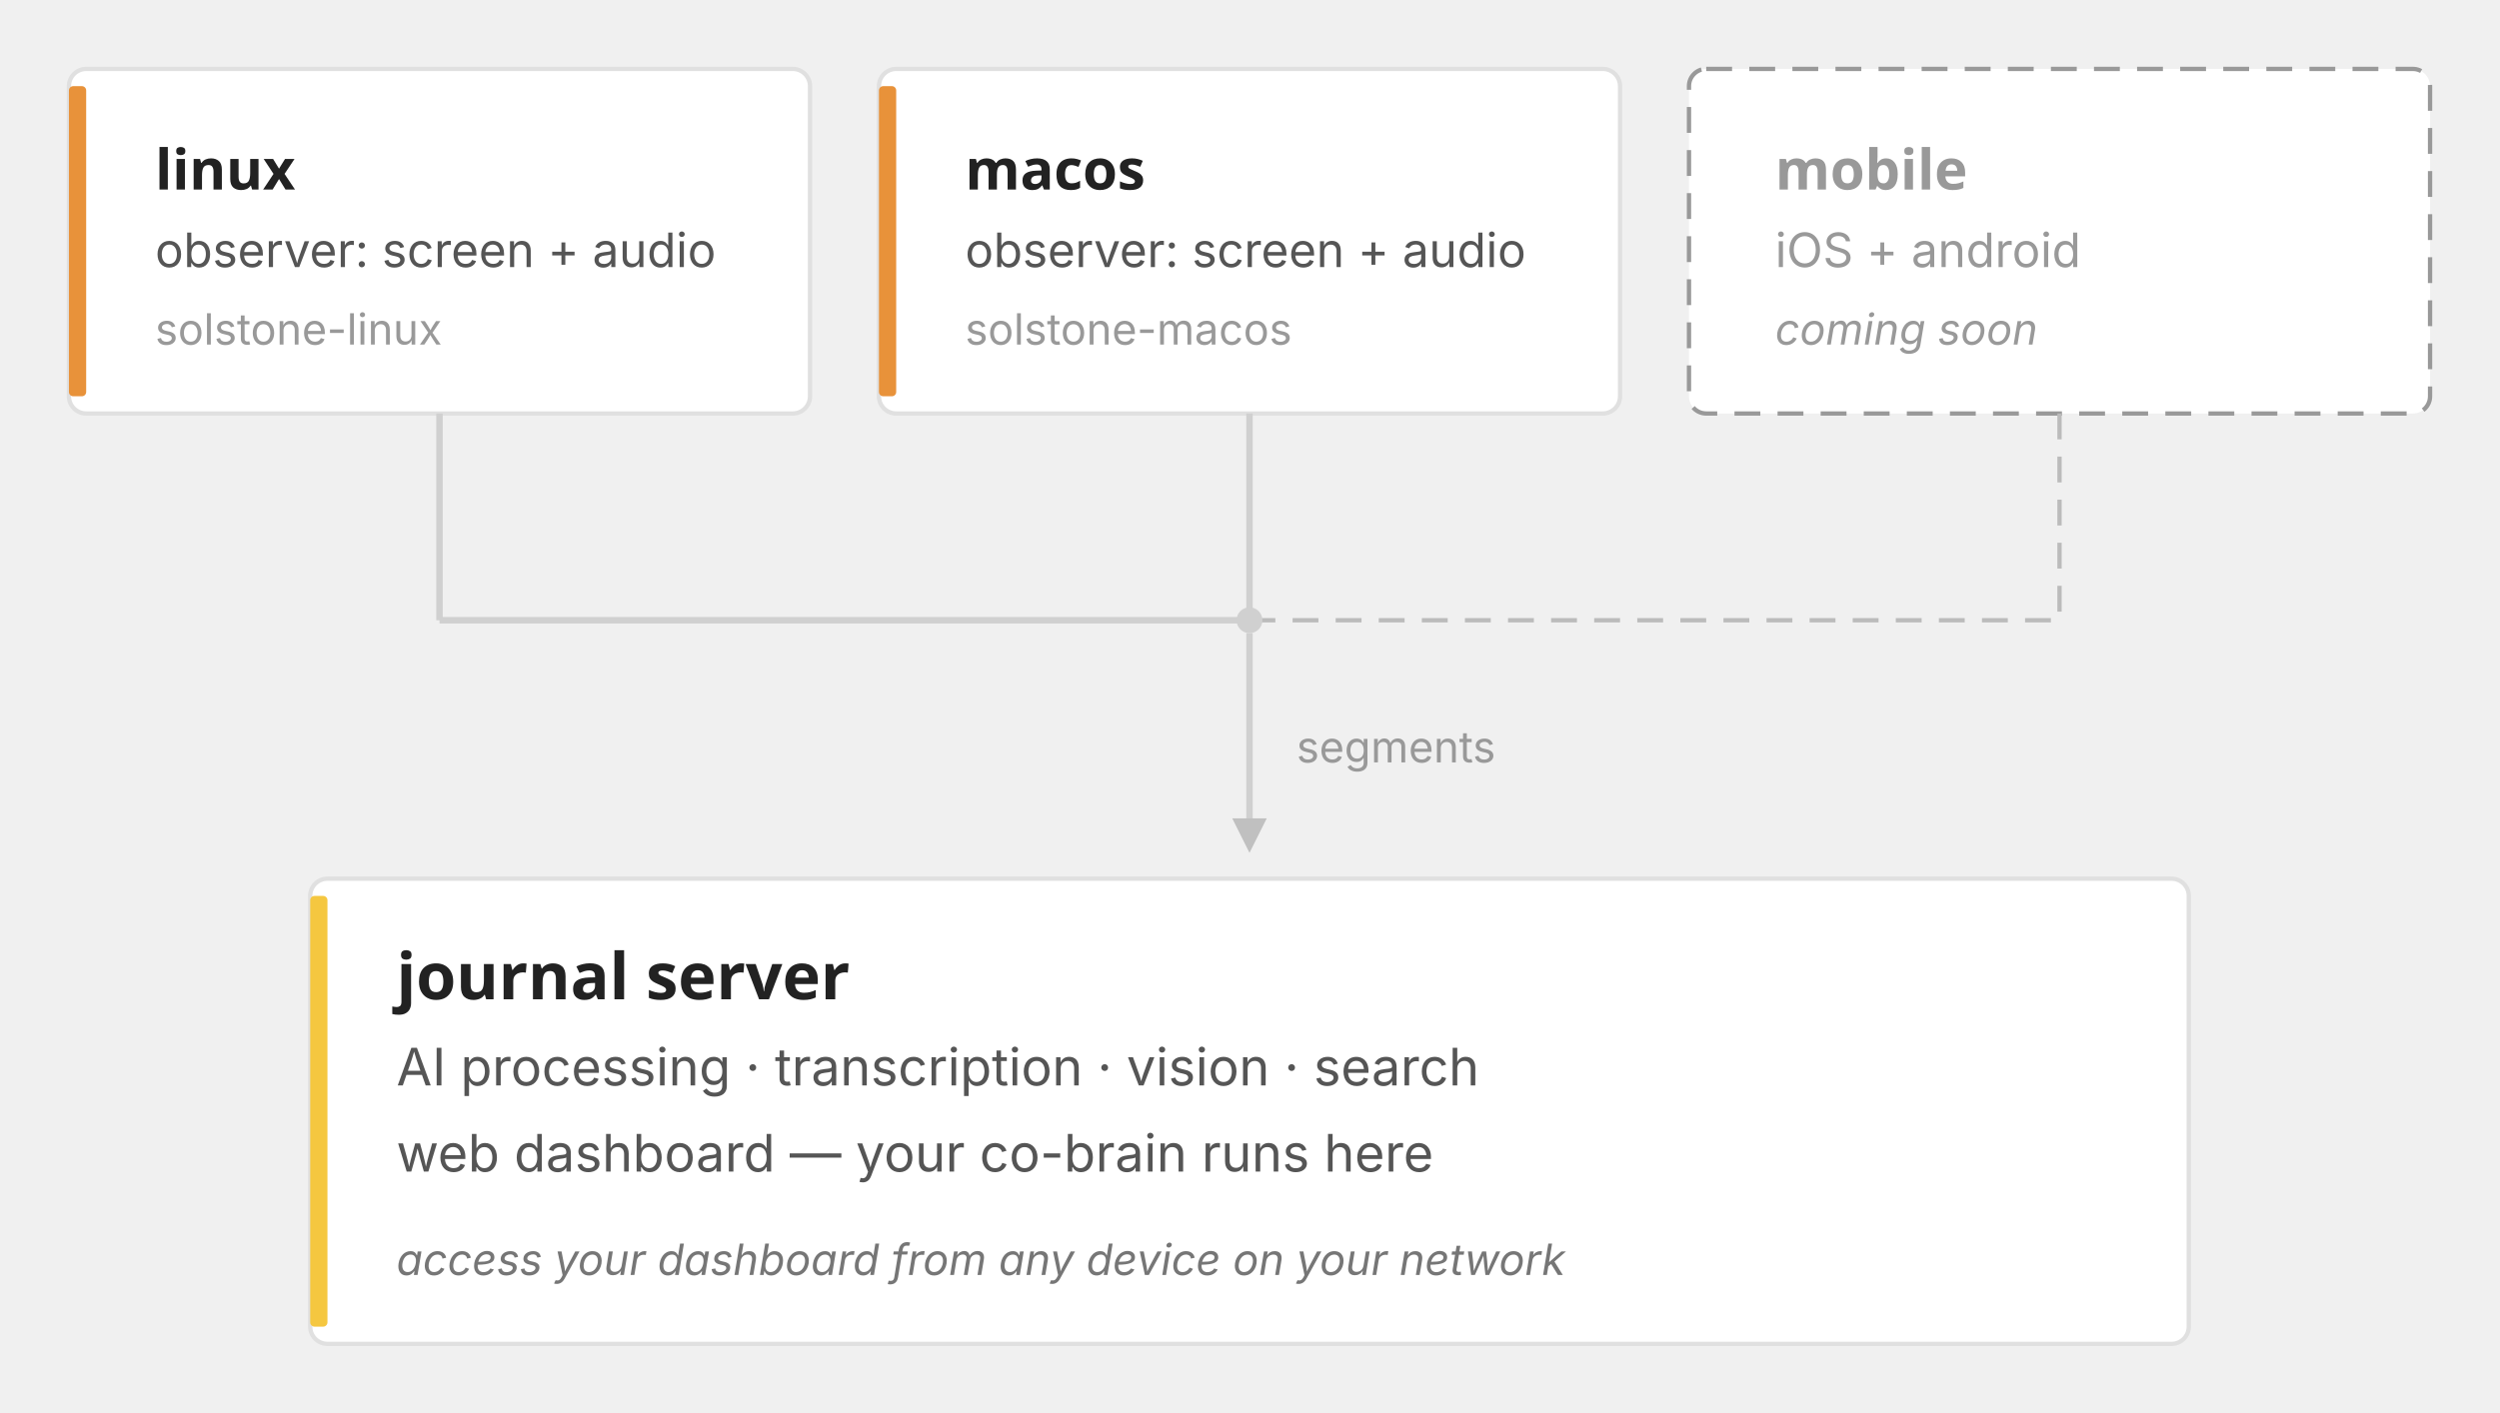
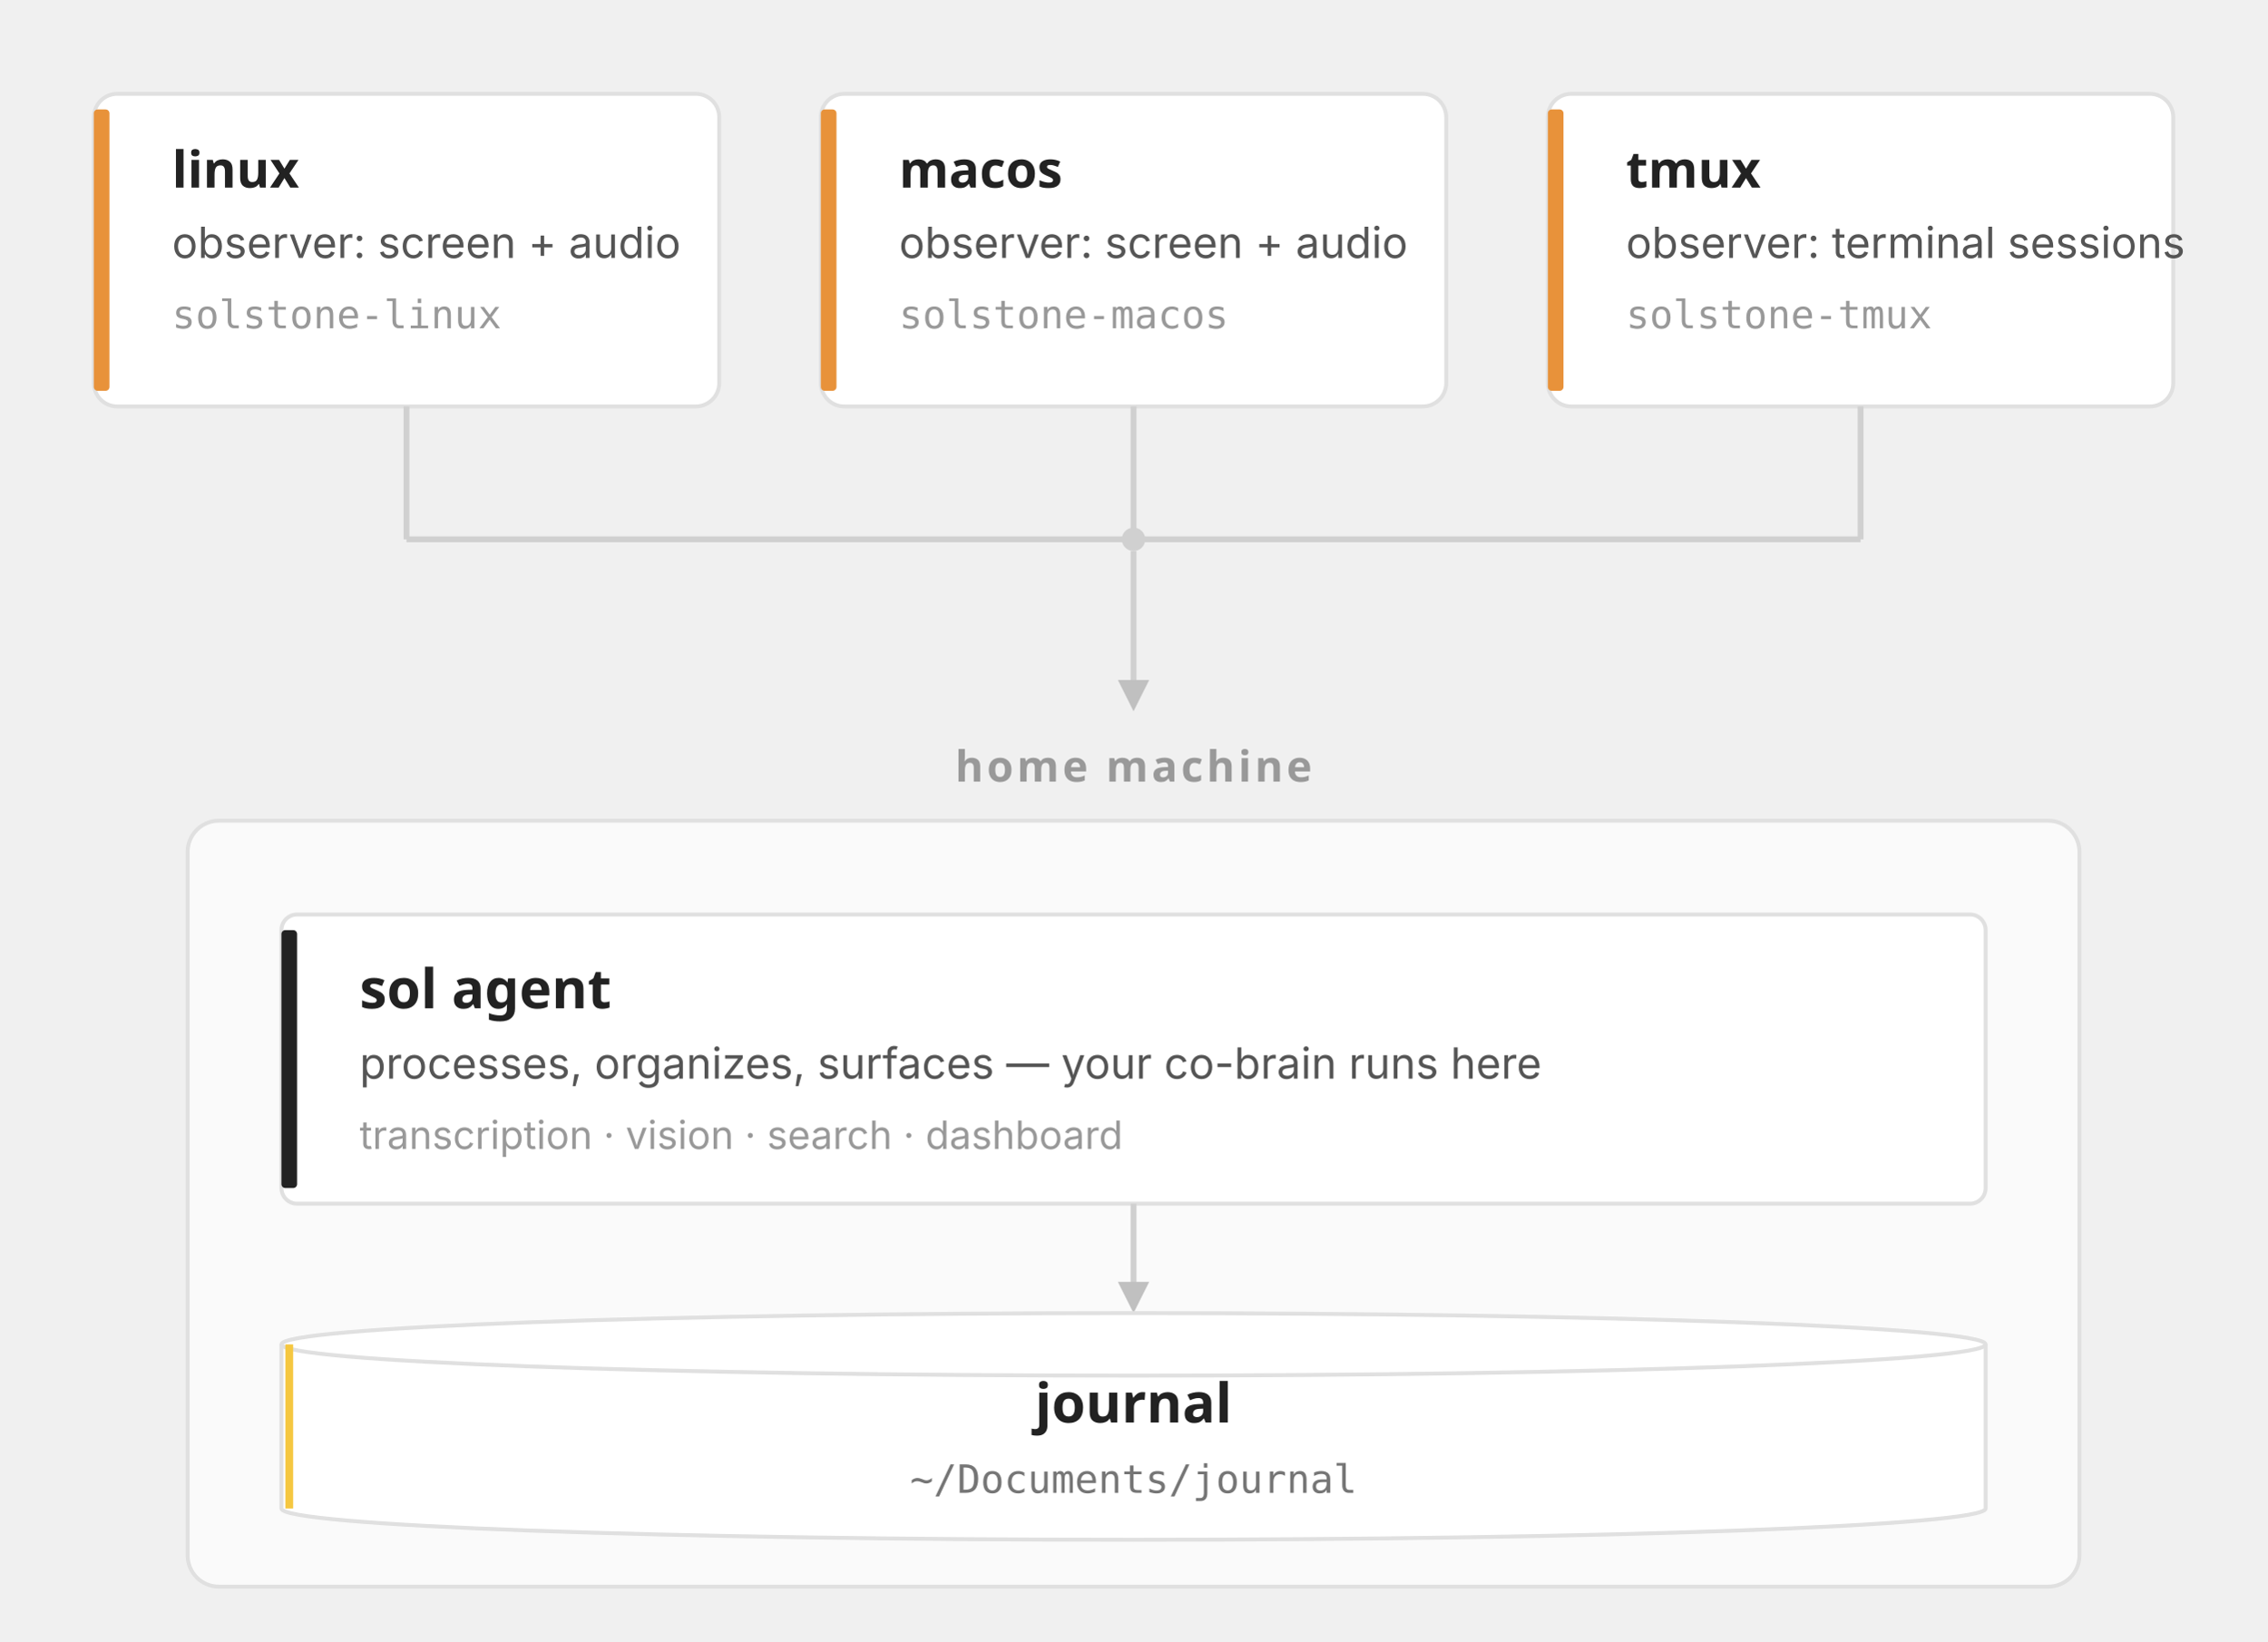
- <svg xmlns="http://www.w3.org/2000/svg" viewBox="0 0 580 328" role="img" aria-label="solstone multi-machine architecture: linux and macos desktops with observers upload to a dedicated journal server, mobile coming soon">
-   <rect x="16" y="16" width="172" height="80" rx="4" fill="white" stroke="#e0e0e0" stroke-width="1" />
-   <rect x="16" y="20" width="4" height="72" fill="#E8923A" rx="1" />
-   <text x="36" y="44" font-family="'Comfortaa', system-ui, sans-serif" font-size="13" fill="#222" font-weight="700">linux</text>
-   <text x="36" y="62" font-family="system-ui, -apple-system, sans-serif" font-size="11" fill="#555">observer: screen + audio</text>
-   <text x="36" y="80" font-family="system-ui, -apple-system, sans-serif" font-size="10" fill="#999">solstone-linux</text>
-   <rect x="204" y="16" width="172" height="80" rx="4" fill="white" stroke="#e0e0e0" stroke-width="1" />
-   <rect x="204" y="20" width="4" height="72" fill="#E8923A" rx="1" />
-   <text x="224" y="44" font-family="'Comfortaa', system-ui, sans-serif" font-size="13" fill="#222" font-weight="700">macos</text>
-   <text x="224" y="62" font-family="system-ui, -apple-system, sans-serif" font-size="11" fill="#555">observer: screen + audio</text>
-   <text x="224" y="80" font-family="system-ui, -apple-system, sans-serif" font-size="10" fill="#999">solstone-macos</text>
-   <rect x="392" y="16" width="172" height="80" rx="4" fill="white" stroke="#999" stroke-width="1" stroke-dasharray="6,4" />
-   <text x="412" y="44" font-family="'Comfortaa', system-ui, sans-serif" font-size="13" fill="#999" font-weight="700">mobile</text>
-   <text x="412" y="62" font-family="system-ui, -apple-system, sans-serif" font-size="11" fill="#999">iOS + android</text>
-   <text x="412" y="80" font-family="system-ui, -apple-system, sans-serif" font-size="10" fill="#999" font-style="italic">coming soon</text>
-   <line x1="102" y1="96" x2="102" y2="144" stroke="#d0d0d0" stroke-width="1.5" />
-   <line x1="290" y1="96" x2="290" y2="144" stroke="#d0d0d0" stroke-width="1.5" />
-   <line x1="478" y1="96" x2="478" y2="144" stroke="#bbb" stroke-width="1" stroke-dasharray="6,4" />
-   <line x1="102" y1="144" x2="290" y2="144" stroke="#d0d0d0" stroke-width="1.5" />
-   <line x1="290" y1="144" x2="478" y2="144" stroke="#bbb" stroke-width="1" stroke-dasharray="6,4" />
-   <circle cx="290" cy="144" r="3" fill="#d0d0d0" />
-   <line x1="290" y1="147" x2="290" y2="196" stroke="#d0d0d0" stroke-width="1.5" />
-   <polygon points="290,198 286,190 294,190" fill="#c0c0c0" />
-   <rect x="297" y="165" width="54" height="16" rx="8" fill="#f0f0f0" />
-   <text x="324" y="177" text-anchor="middle" font-family="system-ui, -apple-system, sans-serif" font-size="10" fill="#999">segments</text>
-   <rect x="72" y="204" width="436" height="108" rx="4" fill="white" stroke="#e0e0e0" stroke-width="1" />
-   <rect x="72" y="208" width="4" height="100" fill="#F5C740" rx="1" />
-   <text x="92" y="232" font-family="'Comfortaa', system-ui, sans-serif" font-size="15" fill="#222" font-weight="700">journal server</text>
-   <text x="92" y="252" font-family="system-ui, -apple-system, sans-serif" font-size="12" fill="#555">AI processing · transcription · vision · search</text>
-   <text x="92" y="272" font-family="system-ui, -apple-system, sans-serif" font-size="12" fill="#555">web dashboard — your co-brain runs here</text>
-   <text x="92" y="296" font-family="system-ui, -apple-system, sans-serif" font-size="10" fill="#767676" font-style="italic">access your dashboard from any device on your network</text>
+ <svg xmlns="http://www.w3.org/2000/svg" viewBox="0 0 580 420" role="img" aria-label="solstone multi-machine architecture: observers run on each device (linux, macos, tmux) and report to a single home machine that contains sol agent and the journal at ~/Documents/journal">
+   <rect x="24" y="24" width="160" height="80" rx="6" fill="white" stroke="#e0e0e0" stroke-width="1" />
+   <rect x="24" y="28" width="4" height="72" fill="#E8923A" rx="1" />
+   <text x="44" y="48" font-family="'Comfortaa', system-ui, sans-serif" font-size="13" fill="#222" font-weight="700">linux</text>
+   <text x="44" y="66" font-family="system-ui, -apple-system, sans-serif" font-size="11" fill="#555">observer: screen + audio</text>
+   <text x="44" y="84" font-family="ui-monospace, 'SF Mono', Menlo, monospace" font-size="10" fill="#999">solstone-linux</text>
+   <rect x="210" y="24" width="160" height="80" rx="6" fill="white" stroke="#e0e0e0" stroke-width="1" />
+   <rect x="210" y="28" width="4" height="72" fill="#E8923A" rx="1" />
+   <text x="230" y="48" font-family="'Comfortaa', system-ui, sans-serif" font-size="13" fill="#222" font-weight="700">macos</text>
+   <text x="230" y="66" font-family="system-ui, -apple-system, sans-serif" font-size="11" fill="#555">observer: screen + audio</text>
+   <text x="230" y="84" font-family="ui-monospace, 'SF Mono', Menlo, monospace" font-size="10" fill="#999">solstone-macos</text>
+   <rect x="396" y="24" width="160" height="80" rx="6" fill="white" stroke="#e0e0e0" stroke-width="1" />
+   <rect x="396" y="28" width="4" height="72" fill="#E8923A" rx="1" />
+   <text x="416" y="48" font-family="'Comfortaa', system-ui, sans-serif" font-size="13" fill="#222" font-weight="700">tmux</text>
+   <text x="416" y="66" font-family="system-ui, -apple-system, sans-serif" font-size="11" fill="#555">observer: terminal sessions</text>
+   <text x="416" y="84" font-family="ui-monospace, 'SF Mono', Menlo, monospace" font-size="10" fill="#999">solstone-tmux</text>
+   <line x1="104" y1="104" x2="104" y2="138" stroke="#d0d0d0" stroke-width="1.5" />
+   <line x1="290" y1="104" x2="290" y2="138" stroke="#d0d0d0" stroke-width="1.5" />
+   <line x1="476" y1="104" x2="476" y2="138" stroke="#d0d0d0" stroke-width="1.5" />
+   <line x1="104" y1="138" x2="476" y2="138" stroke="#d0d0d0" stroke-width="1.5" />
+   <circle cx="290" cy="138" r="3" fill="#d0d0d0" />
+   <line x1="290" y1="141" x2="290" y2="180" stroke="#d0d0d0" stroke-width="1.5" />
+   <polygon points="290,182 286,174 294,174" fill="#c0c0c0" />
+   <text x="290" y="200" text-anchor="middle" font-family="'Comfortaa', system-ui, sans-serif" font-size="11" fill="#999" font-weight="600" letter-spacing="0.08em">home machine</text>
+   <rect x="48" y="210" width="484" height="196" rx="8" fill="#fafafa" stroke="#e0e0e0" stroke-width="1" />
+   <rect x="72" y="234" width="436" height="74" rx="4" fill="white" stroke="#e0e0e0" stroke-width="1" />
+   <rect x="72" y="238" width="4" height="66" fill="#222" rx="1" />
+   <text x="92" y="258" font-family="'Comfortaa', system-ui, sans-serif" font-size="14" fill="#222" font-weight="700">sol agent</text>
+   <text x="92" y="276" font-family="system-ui, -apple-system, sans-serif" font-size="11" fill="#555">processes, organizes, surfaces — your co-brain runs here</text>
+   <text x="92" y="294" font-family="system-ui, -apple-system, sans-serif" font-size="10" fill="#999">transcription · vision · search · dashboard</text>
+   <line x1="290" y1="308" x2="290" y2="334" stroke="#d0d0d0" stroke-width="1.5" />
+   <polygon points="290,336 286,328 294,328" fill="#c0c0c0" />
+   <path d="M 72 344 L 72 386 A 218 8 0 0 0 508 386 L 508 344" fill="white" stroke="#e0e0e0" stroke-width="1" />
+   <ellipse cx="290" cy="344" rx="218" ry="8" fill="white" stroke="#e0e0e0" stroke-width="1" />
+   <line x1="74" y1="344" x2="74" y2="386" stroke="#F5C740" stroke-width="2" />
+   <text x="290" y="364" text-anchor="middle" font-family="'Comfortaa', system-ui, sans-serif" font-size="14" fill="#222" font-weight="700">journal</text>
+   <text x="290" y="382" text-anchor="middle" font-family="ui-monospace, 'SF Mono', Menlo, monospace" font-size="10" fill="#767676">~/Documents/journal</text>
</svg>
